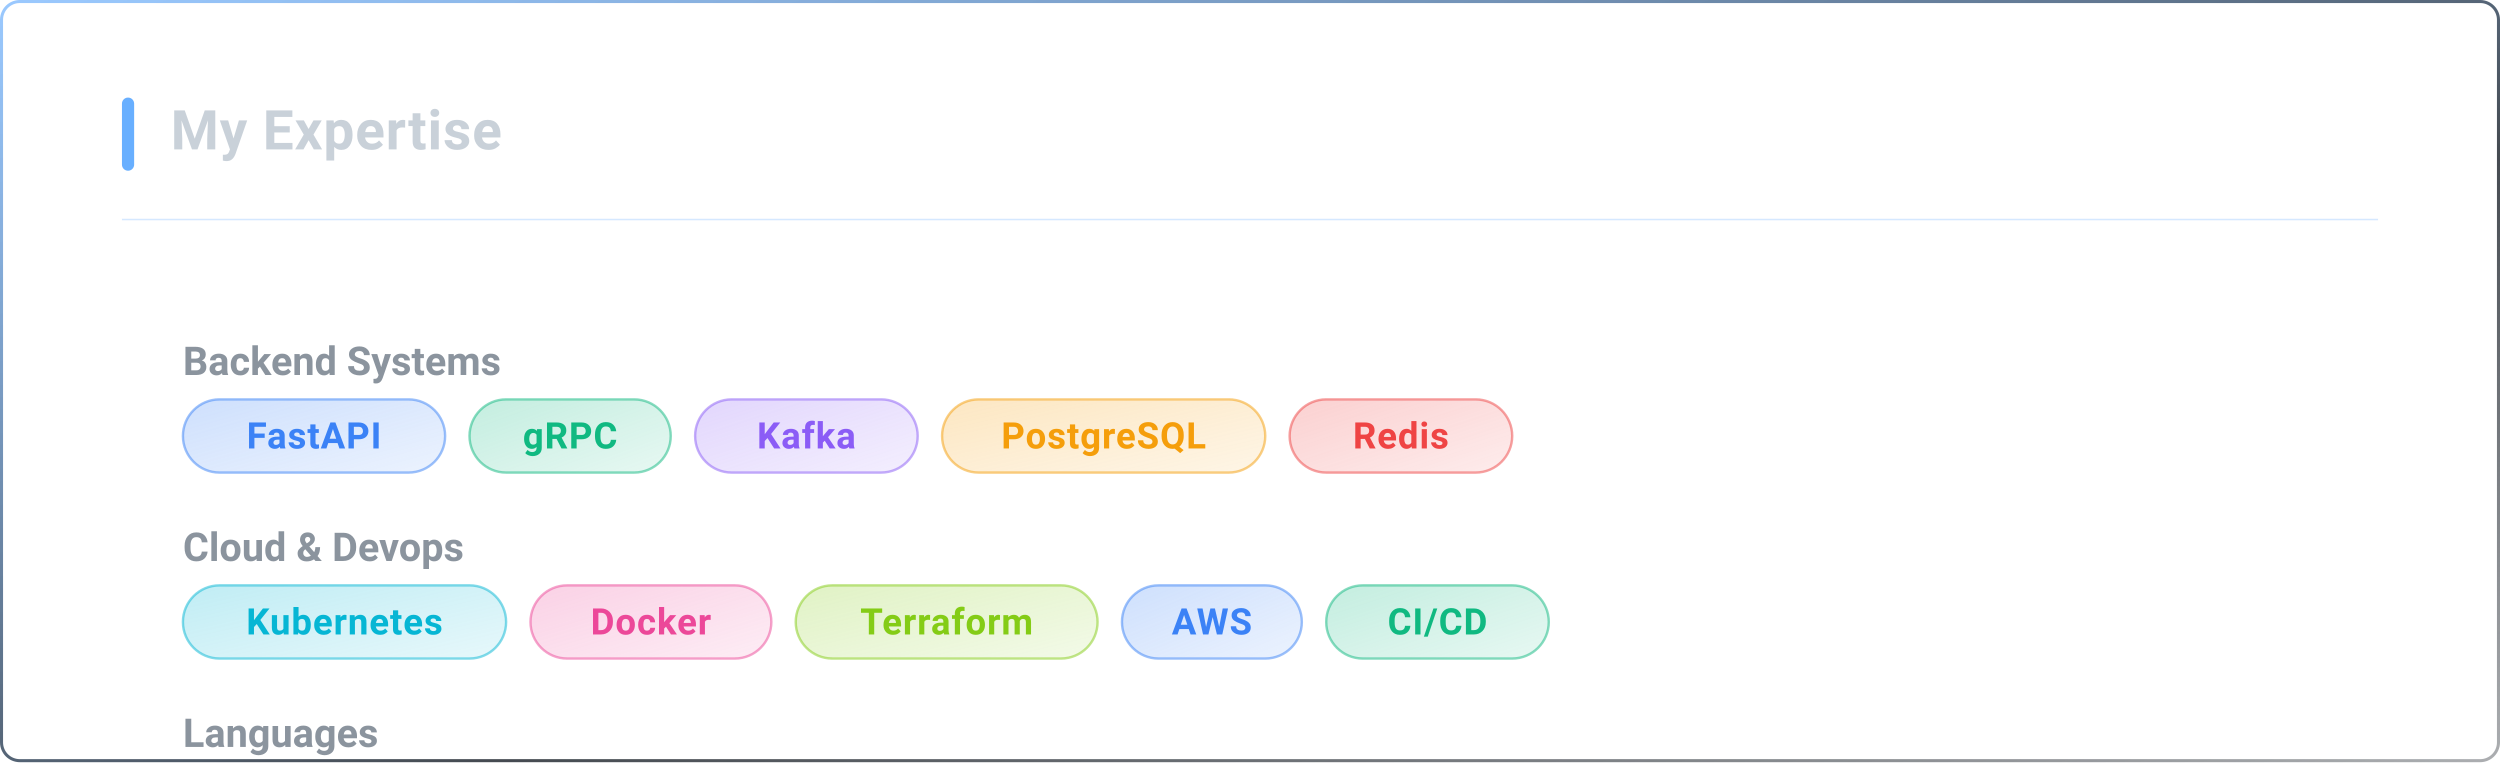
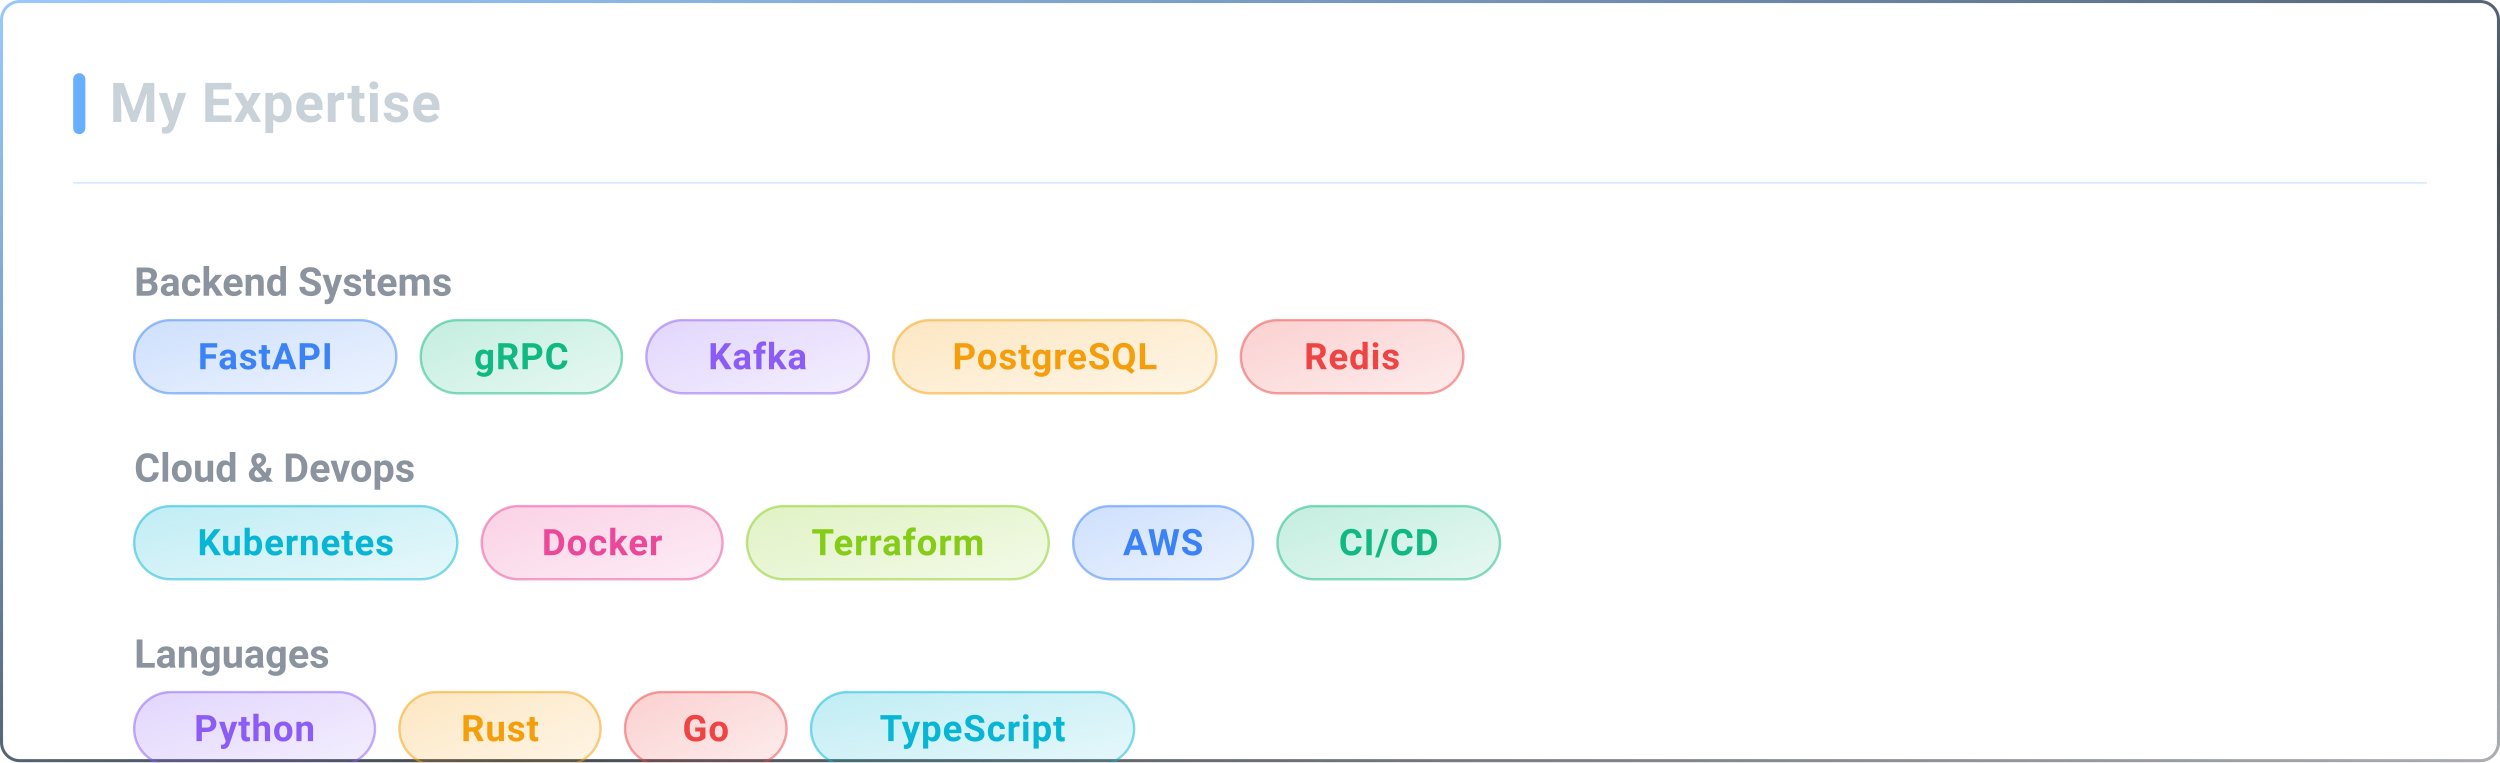
<svg xmlns="http://www.w3.org/2000/svg" width="820" height="250" viewBox="0 0 820 250" role="img">
  <defs>
    <linearGradient id="pf-progress-grad" x1="0%" y1="0%" x2="100%" y2="0%">
      <stop offset="0%" stop-color="#58A6FF" stop-opacity="0.75" />
      <stop offset="70%" stop-color="#58A6FF" />
      <stop offset="100%" stop-color="#D2A8FF" stop-opacity="0.9" />
    </linearGradient>
    <linearGradient id="pf-card-border" x1="0%" y1="0%" x2="100%" y2="100%">
      <stop offset="0%" stop-color="#58A6FF" stop-opacity="0.6" />
      <stop offset="60%" stop-color="#30363D" stop-opacity="0.9" />
      <stop offset="100%" stop-color="#30363D" stop-opacity="0.4" />
    </linearGradient>
    <linearGradient id="pf-card-bg" x1="0%" y1="0%" x2="0%" y2="100%">
      <stop offset="0%" stop-color="transparent" stop-opacity="0.95" />
      <stop offset="100%" stop-color="transparent" stop-opacity="0.8" />
    </linearGradient>
    <linearGradient id="pf-card-gradient" x1="0%" y1="0%" x2="100%" y2="0%">
      <stop offset="0%" stop-color="#3b0918" />
      <stop offset="50%" stop-color="#1e1333" />
      <stop offset="100%" stop-color="#091629" />
    </linearGradient>
    <linearGradient id="pf-track-bg" x1="0%" y1="0%" x2="100%" y2="0%">
      <stop offset="0%" stop-color="#8B949E" stop-opacity="0.15" />
      <stop offset="100%" stop-color="#8B949E" stop-opacity="0.08" />
    </linearGradient>
    <linearGradient id="pf-badge-0" x1="0%" y1="0%" x2="100%" y2="100%">
      <stop offset="0%" stop-color="#3B82F6" stop-opacity="0.25" />
      <stop offset="100%" stop-color="#3B82F6" stop-opacity="0.1" />
    </linearGradient>
    <linearGradient id="pf-badge-1" x1="0%" y1="0%" x2="100%" y2="100%">
      <stop offset="0%" stop-color="#10B981" stop-opacity="0.25" />
      <stop offset="100%" stop-color="#10B981" stop-opacity="0.1" />
    </linearGradient>
    <linearGradient id="pf-badge-2" x1="0%" y1="0%" x2="100%" y2="100%">
      <stop offset="0%" stop-color="#8B5CF6" stop-opacity="0.25" />
      <stop offset="100%" stop-color="#8B5CF6" stop-opacity="0.1" />
    </linearGradient>
    <linearGradient id="pf-badge-3" x1="0%" y1="0%" x2="100%" y2="100%">
      <stop offset="0%" stop-color="#F59E0B" stop-opacity="0.25" />
      <stop offset="100%" stop-color="#F59E0B" stop-opacity="0.1" />
    </linearGradient>
    <linearGradient id="pf-badge-4" x1="0%" y1="0%" x2="100%" y2="100%">
      <stop offset="0%" stop-color="#EF4444" stop-opacity="0.25" />
      <stop offset="100%" stop-color="#EF4444" stop-opacity="0.1" />
    </linearGradient>
    <linearGradient id="pf-badge-5" x1="0%" y1="0%" x2="100%" y2="100%">
      <stop offset="0%" stop-color="#06B6D4" stop-opacity="0.25" />
      <stop offset="100%" stop-color="#06B6D4" stop-opacity="0.1" />
    </linearGradient>
    <linearGradient id="pf-badge-6" x1="0%" y1="0%" x2="100%" y2="100%">
      <stop offset="0%" stop-color="#EC4899" stop-opacity="0.25" />
      <stop offset="100%" stop-color="#EC4899" stop-opacity="0.1" />
    </linearGradient>
    <linearGradient id="pf-badge-7" x1="0%" y1="0%" x2="100%" y2="100%">
      <stop offset="0%" stop-color="#84CC16" stop-opacity="0.25" />
      <stop offset="100%" stop-color="#84CC16" stop-opacity="0.1" />
    </linearGradient>
  </defs>
  <svg x="0" y="0" width="820" height="250" viewBox="0 0 820 250" fill="none" role="group">
    <rect x="0.5" y="0.5" width="819" height="249" fill="url(#pf-card-bg)" stroke="url(#pf-card-border)" stroke-width="1" rx="6" />
-     <rect x="40" y="32" width="4" height="24" rx="2" fill="#58A6FF" opacity="0.9" />
-     <text x="56" y="49" font-family="system-ui, -apple-system, BlinkMacSystemFont, 'Segoe UI', Roboto, Helvetica, Arial, sans-serif" font-size="18" font-weight="700" fill="#C9D1D9" letter-spacing="0.3">My Expertise</text>
-     <line x1="40" y1="72" x2="780" y2="72" stroke="#58A6FF" stroke-width="0.5" stroke-opacity="0.25" />
-     <text x="60" y="123" font-family="system-ui, -apple-system, BlinkMacSystemFont, 'Segoe UI', Roboto, Helvetica, Arial, sans-serif" font-size="13" font-weight="600" fill="#8B949E">Backend Systems</text>
+     <rect x="24" y="24" width="4" height="20" rx="2" fill="#58A6FF" opacity="0.9" />
+     <text x="36" y="40" font-family="system-ui, -apple-system, BlinkMacSystemFont, 'Segoe UI', Roboto, Helvetica, Arial, sans-serif" font-size="18" font-weight="700" fill="#C9D1D9" letter-spacing="0.3">My Expertise</text>
+     <line x1="24" y1="60" x2="796" y2="60" stroke="#58A6FF" stroke-width="0.5" stroke-opacity="0.25" />
+     <text x="44" y="97" font-family="system-ui, -apple-system, BlinkMacSystemFont, 'Segoe UI', Roboto, Helvetica, Arial, sans-serif" font-size="13" font-weight="600" fill="#8B949E">Backend Systems</text>
    <g role="term">
-       <rect x="60" y="131" width="86" height="24" rx="12" fill="url(#pf-badge-0)" stroke="#3B82F6" stroke-width="0.8" stroke-opacity="0.5" />
-       <text x="103.0" y="143.0" font-family="system-ui, -apple-system, BlinkMacSystemFont, 'Segoe UI', Roboto, Helvetica, Arial, sans-serif" font-size="12" fill="#3B82F6" text-anchor="middle" dominant-baseline="central" font-weight="600" letter-spacing="0.3">FastAPI</text>
+       <rect x="44" y="105" width="86" height="24" rx="12" fill="url(#pf-badge-0)" stroke="#3B82F6" stroke-width="0.8" stroke-opacity="0.5" />
+       <text x="87.0" y="117.0" font-family="system-ui, -apple-system, BlinkMacSystemFont, 'Segoe UI', Roboto, Helvetica, Arial, sans-serif" font-size="12" fill="#3B82F6" text-anchor="middle" dominant-baseline="central" font-weight="600" letter-spacing="0.3">FastAPI</text>
    </g>
    <g role="term">
-       <rect x="154" y="131" width="66" height="24" rx="12" fill="url(#pf-badge-1)" stroke="#10B981" stroke-width="0.8" stroke-opacity="0.5" />
-       <text x="187.0" y="143.0" font-family="system-ui, -apple-system, BlinkMacSystemFont, 'Segoe UI', Roboto, Helvetica, Arial, sans-serif" font-size="12" fill="#10B981" text-anchor="middle" dominant-baseline="central" font-weight="600" letter-spacing="0.3">gRPC</text>
+       <rect x="138" y="105" width="66" height="24" rx="12" fill="url(#pf-badge-1)" stroke="#10B981" stroke-width="0.8" stroke-opacity="0.5" />
+       <text x="171.0" y="117.0" font-family="system-ui, -apple-system, BlinkMacSystemFont, 'Segoe UI', Roboto, Helvetica, Arial, sans-serif" font-size="12" fill="#10B981" text-anchor="middle" dominant-baseline="central" font-weight="600" letter-spacing="0.3">gRPC</text>
    </g>
    <g role="term">
-       <rect x="228" y="131" width="73" height="24" rx="12" fill="url(#pf-badge-2)" stroke="#8B5CF6" stroke-width="0.8" stroke-opacity="0.5" />
-       <text x="264.5" y="143.0" font-family="system-ui, -apple-system, BlinkMacSystemFont, 'Segoe UI', Roboto, Helvetica, Arial, sans-serif" font-size="12" fill="#8B5CF6" text-anchor="middle" dominant-baseline="central" font-weight="600" letter-spacing="0.3">Kafka</text>
+       <rect x="212" y="105" width="73" height="24" rx="12" fill="url(#pf-badge-2)" stroke="#8B5CF6" stroke-width="0.8" stroke-opacity="0.5" />
+       <text x="248.5" y="117.0" font-family="system-ui, -apple-system, BlinkMacSystemFont, 'Segoe UI', Roboto, Helvetica, Arial, sans-serif" font-size="12" fill="#8B5CF6" text-anchor="middle" dominant-baseline="central" font-weight="600" letter-spacing="0.3">Kafka</text>
    </g>
    <g role="term">
-       <rect x="309" y="131" width="106" height="24" rx="12" fill="url(#pf-badge-3)" stroke="#F59E0B" stroke-width="0.8" stroke-opacity="0.5" />
-       <text x="362.0" y="143.0" font-family="system-ui, -apple-system, BlinkMacSystemFont, 'Segoe UI', Roboto, Helvetica, Arial, sans-serif" font-size="12" fill="#F59E0B" text-anchor="middle" dominant-baseline="central" font-weight="600" letter-spacing="0.3">PostgreSQL</text>
+       <rect x="293" y="105" width="106" height="24" rx="12" fill="url(#pf-badge-3)" stroke="#F59E0B" stroke-width="0.8" stroke-opacity="0.5" />
+       <text x="346.0" y="117.0" font-family="system-ui, -apple-system, BlinkMacSystemFont, 'Segoe UI', Roboto, Helvetica, Arial, sans-serif" font-size="12" fill="#F59E0B" text-anchor="middle" dominant-baseline="central" font-weight="600" letter-spacing="0.3">PostgreSQL</text>
    </g>
    <g role="term">
-       <rect x="423" y="131" width="73" height="24" rx="12" fill="url(#pf-badge-4)" stroke="#EF4444" stroke-width="0.8" stroke-opacity="0.5" />
-       <text x="459.5" y="143.0" font-family="system-ui, -apple-system, BlinkMacSystemFont, 'Segoe UI', Roboto, Helvetica, Arial, sans-serif" font-size="12" fill="#EF4444" text-anchor="middle" dominant-baseline="central" font-weight="600" letter-spacing="0.3">Redis</text>
+       <rect x="407" y="105" width="73" height="24" rx="12" fill="url(#pf-badge-4)" stroke="#EF4444" stroke-width="0.8" stroke-opacity="0.5" />
+       <text x="443.5" y="117.0" font-family="system-ui, -apple-system, BlinkMacSystemFont, 'Segoe UI', Roboto, Helvetica, Arial, sans-serif" font-size="12" fill="#EF4444" text-anchor="middle" dominant-baseline="central" font-weight="600" letter-spacing="0.3">Redis</text>
    </g>
-     <text x="60" y="184" font-family="system-ui, -apple-system, BlinkMacSystemFont, 'Segoe UI', Roboto, Helvetica, Arial, sans-serif" font-size="13" font-weight="600" fill="#8B949E">Cloud &amp; Devops</text>
+     <text x="44" y="158" font-family="system-ui, -apple-system, BlinkMacSystemFont, 'Segoe UI', Roboto, Helvetica, Arial, sans-serif" font-size="13" font-weight="600" fill="#8B949E">Cloud &amp; Devops</text>
    <g role="term">
-       <rect x="60" y="192" width="106" height="24" rx="12" fill="url(#pf-badge-5)" stroke="#06B6D4" stroke-width="0.8" stroke-opacity="0.5" />
-       <text x="113.0" y="204.0" font-family="system-ui, -apple-system, BlinkMacSystemFont, 'Segoe UI', Roboto, Helvetica, Arial, sans-serif" font-size="12" fill="#06B6D4" text-anchor="middle" dominant-baseline="central" font-weight="600" letter-spacing="0.3">Kubernetes</text>
+       <rect x="44" y="166" width="106" height="24" rx="12" fill="url(#pf-badge-5)" stroke="#06B6D4" stroke-width="0.8" stroke-opacity="0.5" />
+       <text x="97.0" y="178.0" font-family="system-ui, -apple-system, BlinkMacSystemFont, 'Segoe UI', Roboto, Helvetica, Arial, sans-serif" font-size="12" fill="#06B6D4" text-anchor="middle" dominant-baseline="central" font-weight="600" letter-spacing="0.3">Kubernetes</text>
    </g>
    <g role="term">
-       <rect x="174" y="192" width="79" height="24" rx="12" fill="url(#pf-badge-6)" stroke="#EC4899" stroke-width="0.8" stroke-opacity="0.5" />
-       <text x="213.5" y="204.0" font-family="system-ui, -apple-system, BlinkMacSystemFont, 'Segoe UI', Roboto, Helvetica, Arial, sans-serif" font-size="12" fill="#EC4899" text-anchor="middle" dominant-baseline="central" font-weight="600" letter-spacing="0.3">Docker</text>
+       <rect x="158" y="166" width="79" height="24" rx="12" fill="url(#pf-badge-6)" stroke="#EC4899" stroke-width="0.8" stroke-opacity="0.5" />
+       <text x="197.5" y="178.0" font-family="system-ui, -apple-system, BlinkMacSystemFont, 'Segoe UI', Roboto, Helvetica, Arial, sans-serif" font-size="12" fill="#EC4899" text-anchor="middle" dominant-baseline="central" font-weight="600" letter-spacing="0.3">Docker</text>
    </g>
    <g role="term">
-       <rect x="261" y="192" width="99" height="24" rx="12" fill="url(#pf-badge-7)" stroke="#84CC16" stroke-width="0.8" stroke-opacity="0.5" />
-       <text x="310.5" y="204.0" font-family="system-ui, -apple-system, BlinkMacSystemFont, 'Segoe UI', Roboto, Helvetica, Arial, sans-serif" font-size="12" fill="#84CC16" text-anchor="middle" dominant-baseline="central" font-weight="600" letter-spacing="0.3">Terraform</text>
+       <rect x="245" y="166" width="99" height="24" rx="12" fill="url(#pf-badge-7)" stroke="#84CC16" stroke-width="0.8" stroke-opacity="0.5" />
+       <text x="294.5" y="178.0" font-family="system-ui, -apple-system, BlinkMacSystemFont, 'Segoe UI', Roboto, Helvetica, Arial, sans-serif" font-size="12" fill="#84CC16" text-anchor="middle" dominant-baseline="central" font-weight="600" letter-spacing="0.3">Terraform</text>
    </g>
    <g role="term">
-       <rect x="368" y="192" width="59" height="24" rx="12" fill="url(#pf-badge-0)" stroke="#3B82F6" stroke-width="0.8" stroke-opacity="0.5" />
-       <text x="397.5" y="204.0" font-family="system-ui, -apple-system, BlinkMacSystemFont, 'Segoe UI', Roboto, Helvetica, Arial, sans-serif" font-size="12" fill="#3B82F6" text-anchor="middle" dominant-baseline="central" font-weight="600" letter-spacing="0.3">AWS</text>
+       <rect x="352" y="166" width="59" height="24" rx="12" fill="url(#pf-badge-0)" stroke="#3B82F6" stroke-width="0.8" stroke-opacity="0.5" />
+       <text x="381.5" y="178.0" font-family="system-ui, -apple-system, BlinkMacSystemFont, 'Segoe UI', Roboto, Helvetica, Arial, sans-serif" font-size="12" fill="#3B82F6" text-anchor="middle" dominant-baseline="central" font-weight="600" letter-spacing="0.3">AWS</text>
    </g>
    <g role="term">
-       <rect x="435" y="192" width="73" height="24" rx="12" fill="url(#pf-badge-1)" stroke="#10B981" stroke-width="0.8" stroke-opacity="0.5" />
-       <text x="471.5" y="204.0" font-family="system-ui, -apple-system, BlinkMacSystemFont, 'Segoe UI', Roboto, Helvetica, Arial, sans-serif" font-size="12" fill="#10B981" text-anchor="middle" dominant-baseline="central" font-weight="600" letter-spacing="0.3">CI/CD</text>
+       <rect x="419" y="166" width="73" height="24" rx="12" fill="url(#pf-badge-1)" stroke="#10B981" stroke-width="0.8" stroke-opacity="0.5" />
+       <text x="455.5" y="178.0" font-family="system-ui, -apple-system, BlinkMacSystemFont, 'Segoe UI', Roboto, Helvetica, Arial, sans-serif" font-size="12" fill="#10B981" text-anchor="middle" dominant-baseline="central" font-weight="600" letter-spacing="0.3">CI/CD</text>
    </g>
-     <text x="60" y="245" font-family="system-ui, -apple-system, BlinkMacSystemFont, 'Segoe UI', Roboto, Helvetica, Arial, sans-serif" font-size="13" font-weight="600" fill="#8B949E">Languages</text>
+     <text x="44" y="219" font-family="system-ui, -apple-system, BlinkMacSystemFont, 'Segoe UI', Roboto, Helvetica, Arial, sans-serif" font-size="13" font-weight="600" fill="#8B949E">Languages</text>
    <g role="term">
-       <rect x="60" y="253" width="79" height="24" rx="12" fill="url(#pf-badge-2)" stroke="#8B5CF6" stroke-width="0.8" stroke-opacity="0.5" />
-       <text x="99.5" y="265.0" font-family="system-ui, -apple-system, BlinkMacSystemFont, 'Segoe UI', Roboto, Helvetica, Arial, sans-serif" font-size="12" fill="#8B5CF6" text-anchor="middle" dominant-baseline="central" font-weight="600" letter-spacing="0.3">Python</text>
+       <rect x="44" y="227" width="79" height="24" rx="12" fill="url(#pf-badge-2)" stroke="#8B5CF6" stroke-width="0.8" stroke-opacity="0.5" />
+       <text x="83.5" y="239.0" font-family="system-ui, -apple-system, BlinkMacSystemFont, 'Segoe UI', Roboto, Helvetica, Arial, sans-serif" font-size="12" fill="#8B5CF6" text-anchor="middle" dominant-baseline="central" font-weight="600" letter-spacing="0.3">Python</text>
    </g>
    <g role="term">
-       <rect x="147" y="253" width="66" height="24" rx="12" fill="url(#pf-badge-3)" stroke="#F59E0B" stroke-width="0.8" stroke-opacity="0.5" />
-       <text x="180.0" y="265.0" font-family="system-ui, -apple-system, BlinkMacSystemFont, 'Segoe UI', Roboto, Helvetica, Arial, sans-serif" font-size="12" fill="#F59E0B" text-anchor="middle" dominant-baseline="central" font-weight="600" letter-spacing="0.3">Rust</text>
+       <rect x="131" y="227" width="66" height="24" rx="12" fill="url(#pf-badge-3)" stroke="#F59E0B" stroke-width="0.8" stroke-opacity="0.5" />
+       <text x="164.0" y="239.0" font-family="system-ui, -apple-system, BlinkMacSystemFont, 'Segoe UI', Roboto, Helvetica, Arial, sans-serif" font-size="12" fill="#F59E0B" text-anchor="middle" dominant-baseline="central" font-weight="600" letter-spacing="0.3">Rust</text>
    </g>
    <g role="term">
-       <rect x="221" y="253" width="53" height="24" rx="12" fill="url(#pf-badge-4)" stroke="#EF4444" stroke-width="0.8" stroke-opacity="0.5" />
-       <text x="247.5" y="265.0" font-family="system-ui, -apple-system, BlinkMacSystemFont, 'Segoe UI', Roboto, Helvetica, Arial, sans-serif" font-size="12" fill="#EF4444" text-anchor="middle" dominant-baseline="central" font-weight="600" letter-spacing="0.3">Go</text>
+       <rect x="205" y="227" width="53" height="24" rx="12" fill="url(#pf-badge-4)" stroke="#EF4444" stroke-width="0.8" stroke-opacity="0.5" />
+       <text x="231.5" y="239.0" font-family="system-ui, -apple-system, BlinkMacSystemFont, 'Segoe UI', Roboto, Helvetica, Arial, sans-serif" font-size="12" fill="#EF4444" text-anchor="middle" dominant-baseline="central" font-weight="600" letter-spacing="0.3">Go</text>
    </g>
    <g role="term">
-       <rect x="282" y="253" width="106" height="24" rx="12" fill="url(#pf-badge-5)" stroke="#06B6D4" stroke-width="0.8" stroke-opacity="0.5" />
-       <text x="335.0" y="265.0" font-family="system-ui, -apple-system, BlinkMacSystemFont, 'Segoe UI', Roboto, Helvetica, Arial, sans-serif" font-size="12" fill="#06B6D4" text-anchor="middle" dominant-baseline="central" font-weight="600" letter-spacing="0.3">TypeScript</text>
+       <rect x="266" y="227" width="106" height="24" rx="12" fill="url(#pf-badge-5)" stroke="#06B6D4" stroke-width="0.8" stroke-opacity="0.5" />
+       <text x="319.0" y="239.0" font-family="system-ui, -apple-system, BlinkMacSystemFont, 'Segoe UI', Roboto, Helvetica, Arial, sans-serif" font-size="12" fill="#06B6D4" text-anchor="middle" dominant-baseline="central" font-weight="600" letter-spacing="0.3">TypeScript</text>
    </g>
  </svg>
</svg>
